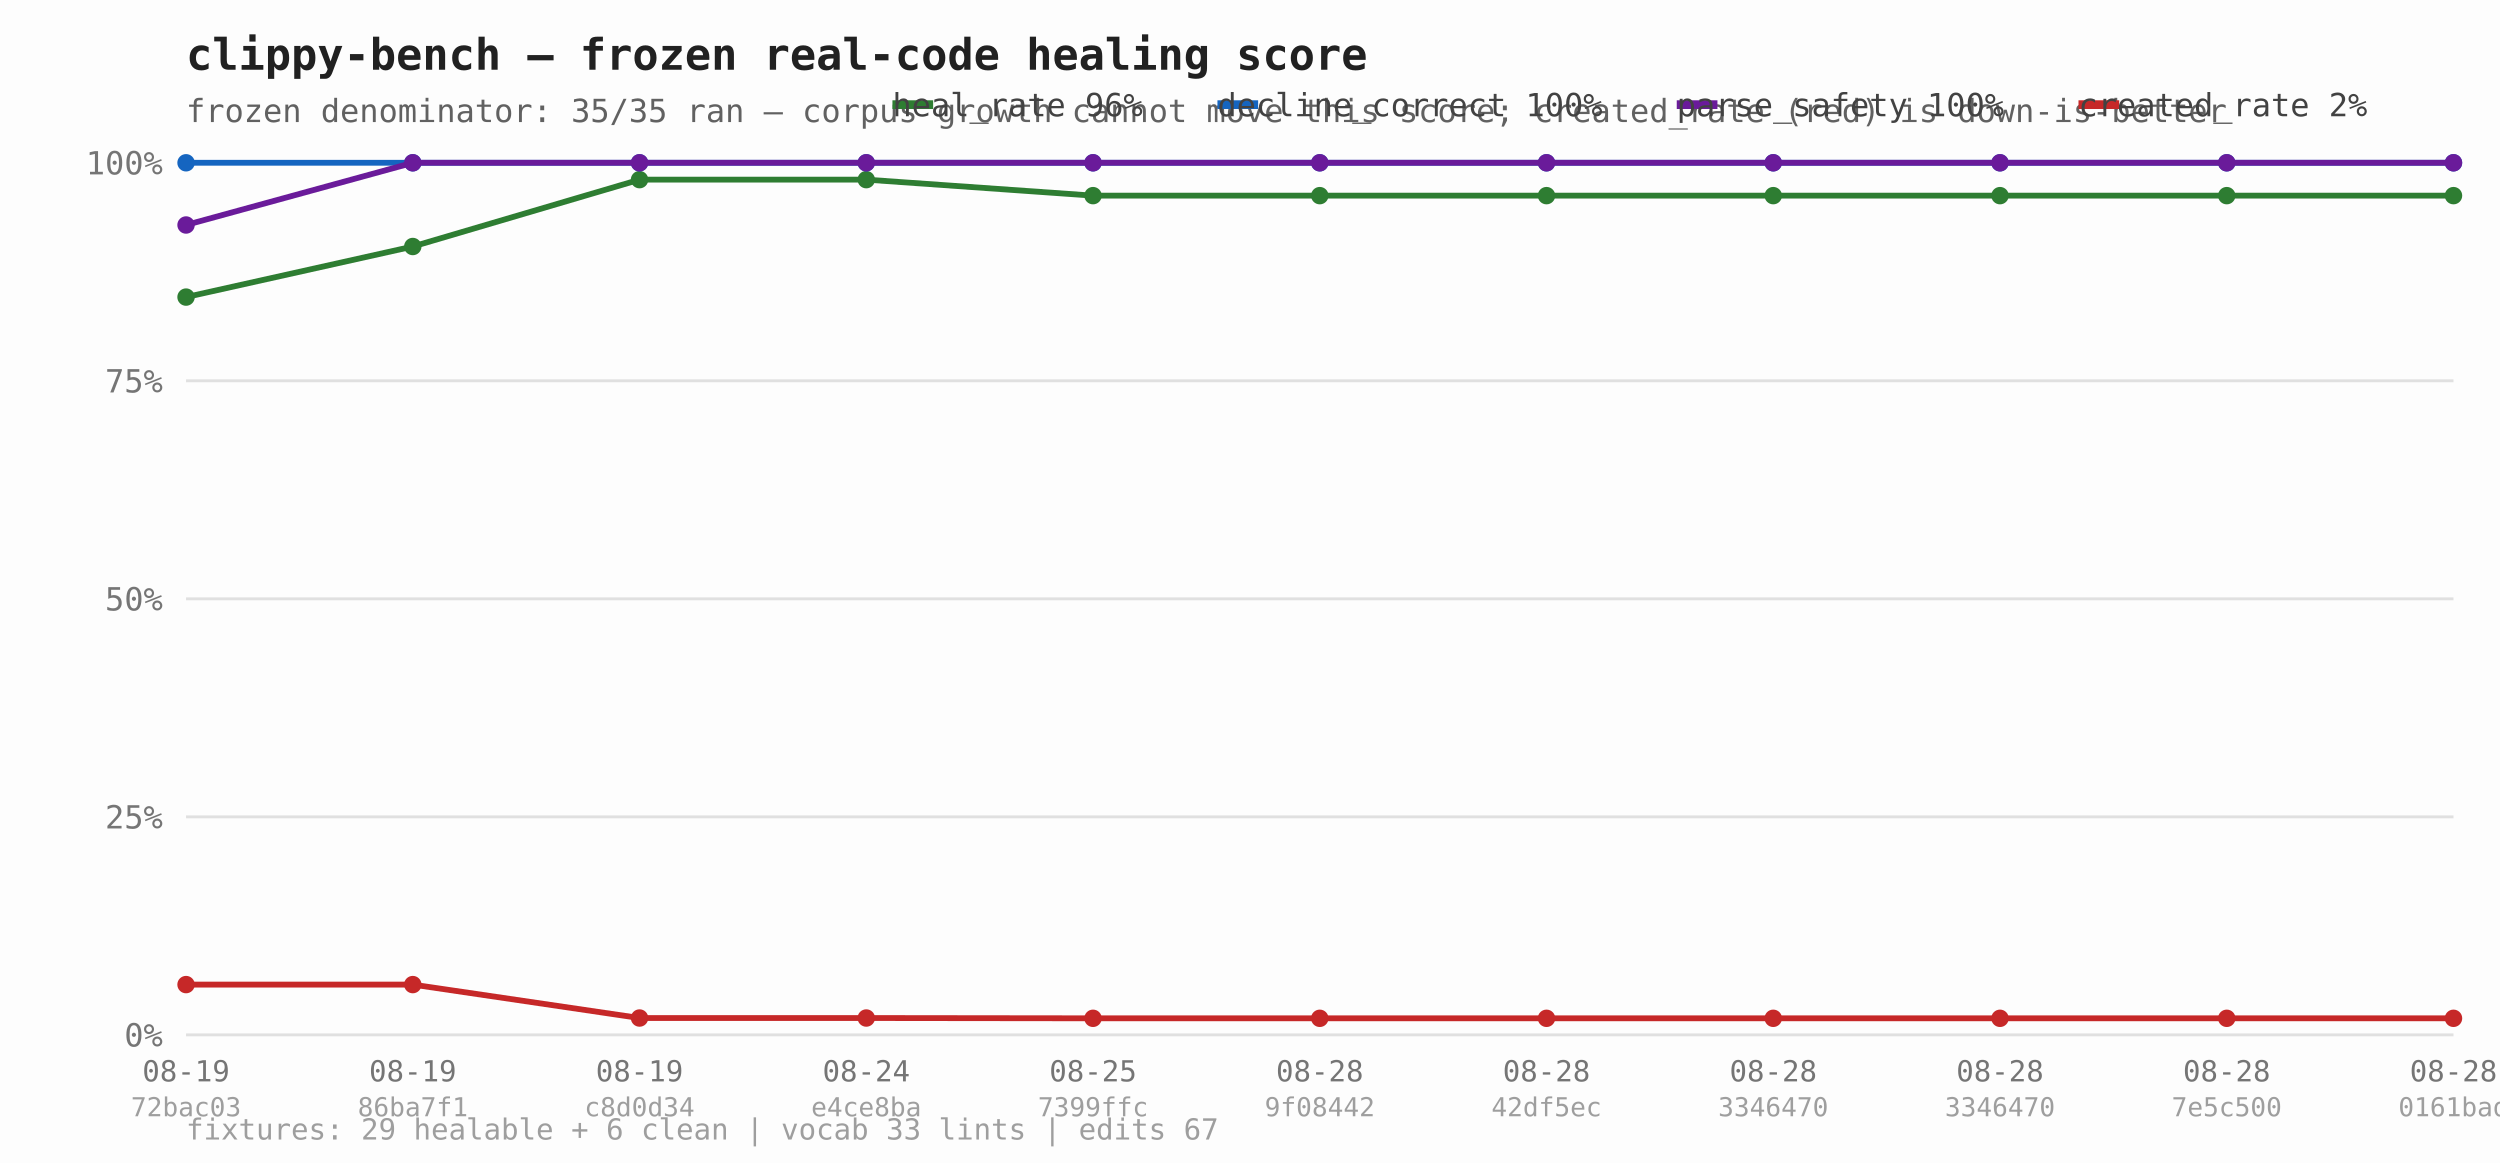
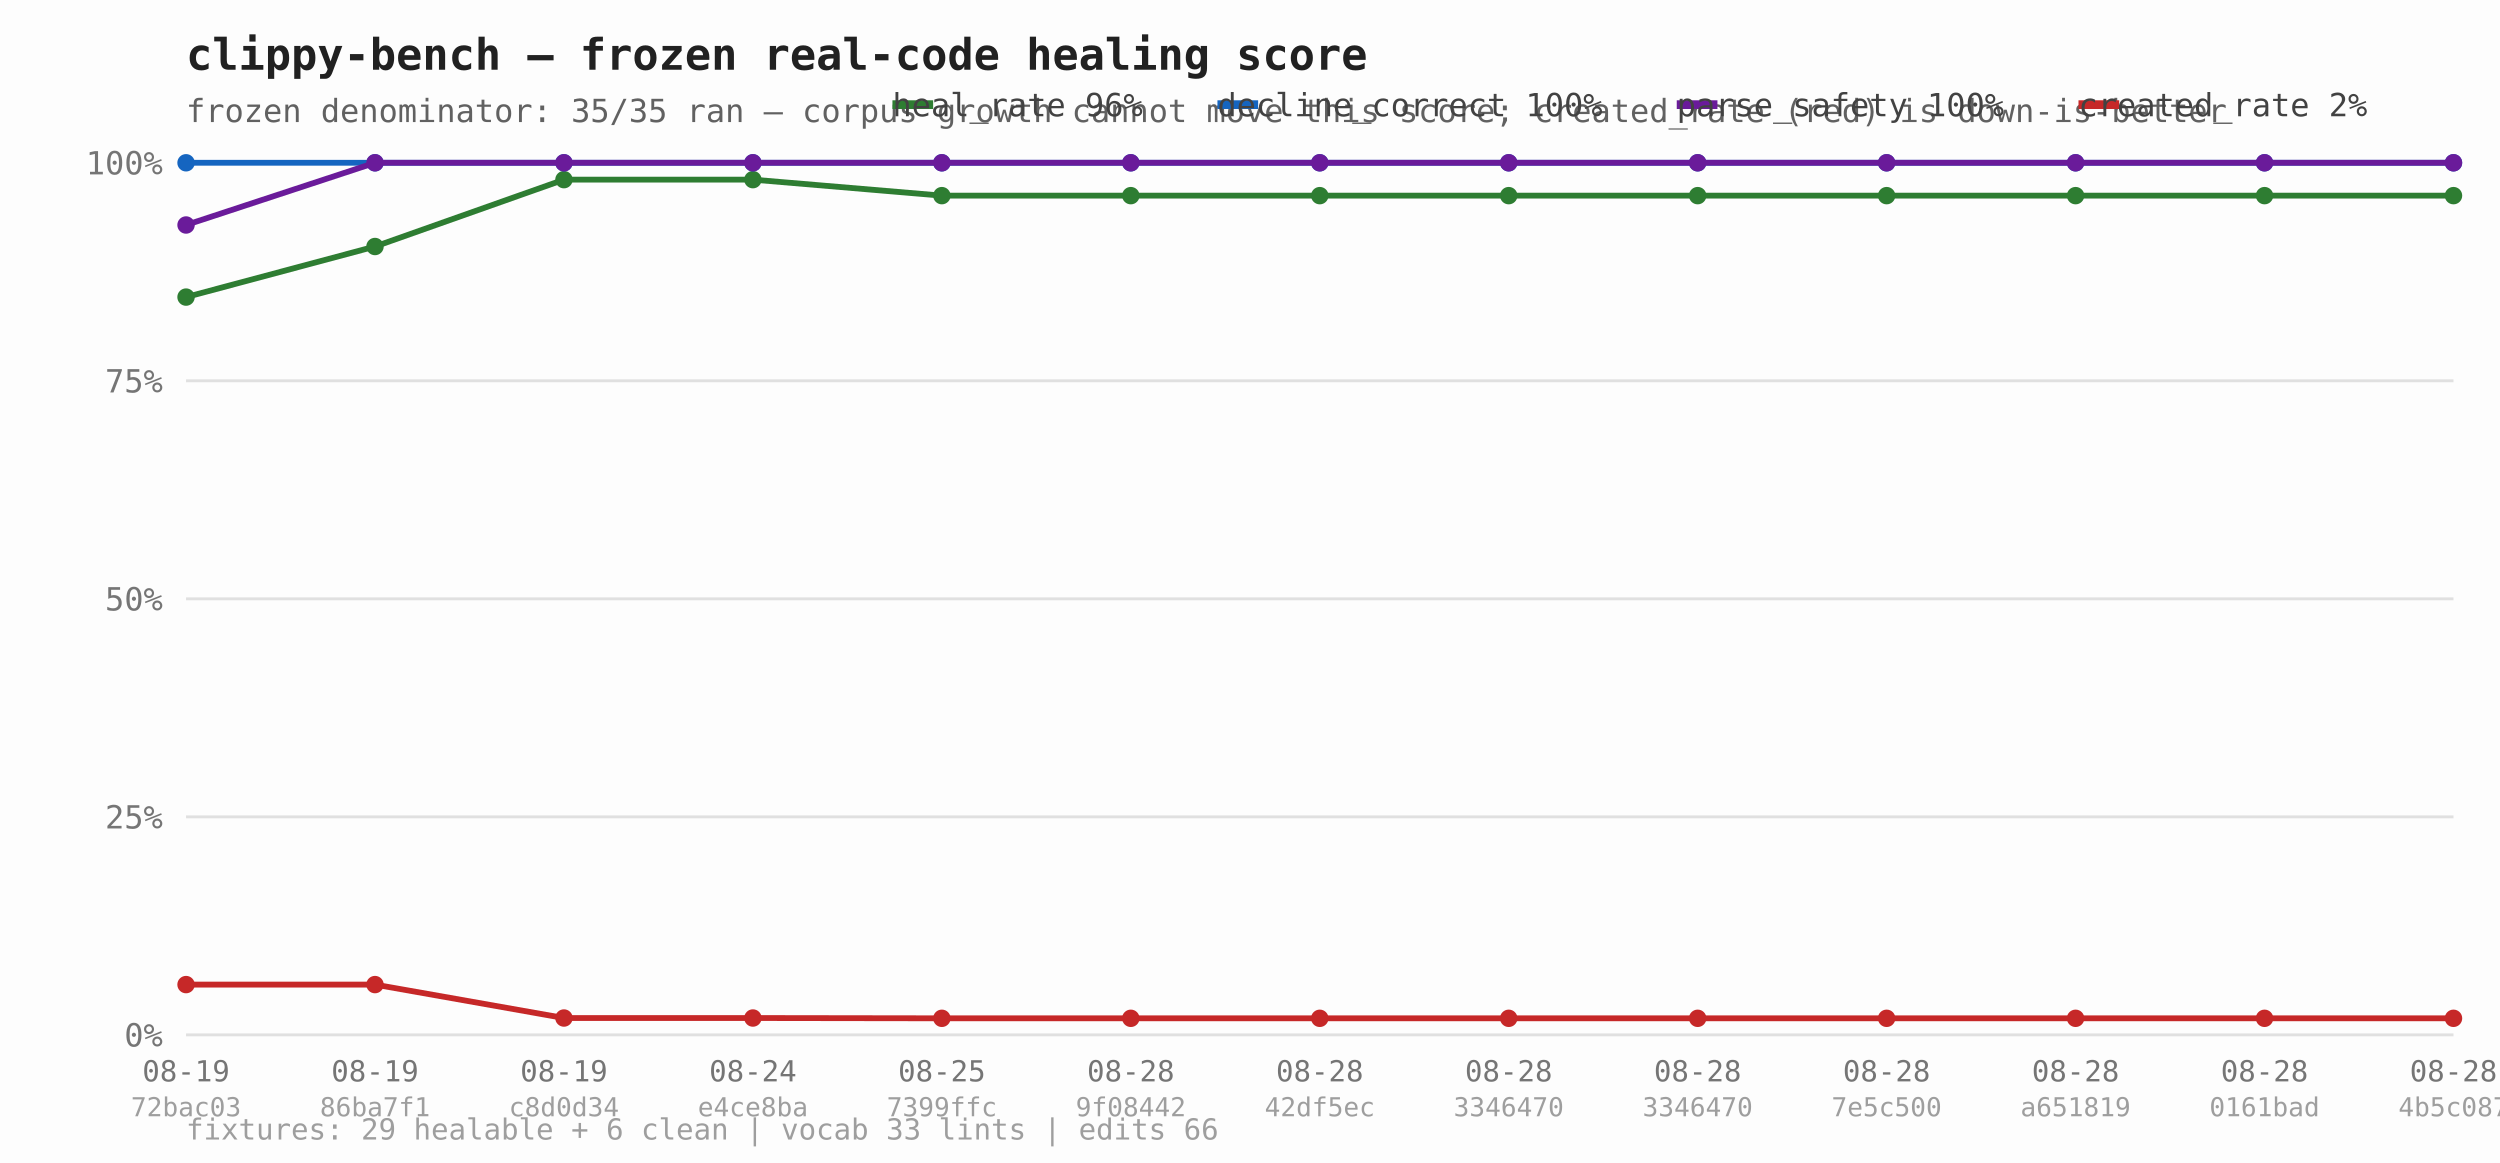
<svg xmlns="http://www.w3.org/2000/svg" width="860" height="400" viewBox="0 0 860 400" font-family="ui-monospace,Menlo,monospace">
  <rect width="100%" height="100%" fill="#fdfdfd" />
  <text x="64" y="24" font-size="15" font-weight="bold" fill="#212121">clippy-bench — frozen real-code healing score</text>
  <text x="64" y="42" font-size="11" fill="#616161">frozen denominator: 35/35 ran — corpus growth cannot move this score; created_rate (red) is down-is-better</text>
  <line x1="64" y1="356.0" x2="844" y2="356.0" stroke="#e0e0e0" stroke-width="1" />
  <text x="56" y="360.0" font-size="11" fill="#757575" text-anchor="end">0%</text>
  <line x1="64" y1="281.0" x2="844" y2="281.0" stroke="#e0e0e0" stroke-width="1" />
  <text x="56" y="285.0" font-size="11" fill="#757575" text-anchor="end">25%</text>
  <line x1="64" y1="206.0" x2="844" y2="206.0" stroke="#e0e0e0" stroke-width="1" />
  <text x="56" y="210.0" font-size="11" fill="#757575" text-anchor="end">50%</text>
  <line x1="64" y1="131.0" x2="844" y2="131.0" stroke="#e0e0e0" stroke-width="1" />
  <text x="56" y="135.0" font-size="11" fill="#757575" text-anchor="end">75%</text>
  <line x1="64" y1="56.0" x2="844" y2="56.0" stroke="#e0e0e0" stroke-width="1" />
  <text x="56" y="60.0" font-size="11" fill="#757575" text-anchor="end">100%</text>
  <line x1="715.0" y1="36" x2="729.0" y2="36" stroke="#c62828" stroke-width="3" />
  <text x="715.0" y="40" font-size="11" fill="#424242">created_rate 2%</text>
  <line x1="576.8" y1="36" x2="590.8" y2="36" stroke="#6a1b9a" stroke-width="3" />
  <text x="576.8" y="40" font-size="11" fill="#424242">parse_safety 100%</text>
  <line x1="418.8" y1="36" x2="432.8" y2="36" stroke="#1565c0" stroke-width="3" />
  <text x="418.8" y="40" font-size="11" fill="#424242">decline_correct 100%</text>
  <line x1="307.0" y1="36" x2="321.0" y2="36" stroke="#2e7d32" stroke-width="3" />
  <text x="307.0" y="40" font-size="11" fill="#424242">heal_rate 96%</text>
-   <path d="M 64.0 102.2 L 142.0 84.8 L 220.0 61.8 L 298.0 61.8 L 376.0 67.3 L 454.0 67.3 L 532.0 67.3 L 610.0 67.3 L 688.0 67.3 L 766.0 67.3 L 844.0 67.3" fill="none" stroke="#2e7d32" stroke-width="2" stroke-linejoin="round" stroke-linecap="round" />
+   <path d="M 64.0 102.2 L 129.0 84.8 L 194.0 61.8 L 259.0 61.8 L 324.0 67.3 L 389.0 67.3 L 454.0 67.3 L 519.0 67.3 L 584.0 67.3 L 649.0 67.3 L 714.0 67.3 L 779.0 67.3 L 844.0 67.3" fill="none" stroke="#2e7d32" stroke-width="2" stroke-linejoin="round" stroke-linecap="round" />
  <circle cx="64.0" cy="102.2" r="3" fill="#2e7d32" />
-   <circle cx="142.0" cy="84.8" r="3" fill="#2e7d32" />
-   <circle cx="220.0" cy="61.8" r="3" fill="#2e7d32" />
-   <circle cx="298.0" cy="61.8" r="3" fill="#2e7d32" />
-   <circle cx="376.0" cy="67.3" r="3" fill="#2e7d32" />
+   <circle cx="129.0" cy="84.8" r="3" fill="#2e7d32" />
+   <circle cx="194.0" cy="61.8" r="3" fill="#2e7d32" />
+   <circle cx="259.0" cy="61.8" r="3" fill="#2e7d32" />
+   <circle cx="324.0" cy="67.3" r="3" fill="#2e7d32" />
+   <circle cx="389.0" cy="67.3" r="3" fill="#2e7d32" />
  <circle cx="454.0" cy="67.3" r="3" fill="#2e7d32" />
-   <circle cx="532.0" cy="67.3" r="3" fill="#2e7d32" />
-   <circle cx="610.0" cy="67.3" r="3" fill="#2e7d32" />
-   <circle cx="688.0" cy="67.3" r="3" fill="#2e7d32" />
-   <circle cx="766.0" cy="67.3" r="3" fill="#2e7d32" />
+   <circle cx="519.0" cy="67.3" r="3" fill="#2e7d32" />
+   <circle cx="584.0" cy="67.3" r="3" fill="#2e7d32" />
+   <circle cx="649.0" cy="67.3" r="3" fill="#2e7d32" />
+   <circle cx="714.0" cy="67.3" r="3" fill="#2e7d32" />
+   <circle cx="779.0" cy="67.3" r="3" fill="#2e7d32" />
  <circle cx="844.0" cy="67.3" r="3" fill="#2e7d32" />
-   <path d="M 64.0 56.0 L 142.0 56.0 L 220.0 56.0 L 298.0 56.0 L 376.0 56.0 L 454.0 56.0 L 532.0 56.0 L 610.0 56.0 L 688.0 56.0 L 766.0 56.0 L 844.0 56.0" fill="none" stroke="#1565c0" stroke-width="2" stroke-linejoin="round" stroke-linecap="round" />
+   <path d="M 64.0 56.0 L 129.0 56.0 L 194.0 56.0 L 259.0 56.0 L 324.0 56.0 L 389.0 56.0 L 454.0 56.0 L 519.0 56.0 L 584.0 56.0 L 649.0 56.0 L 714.0 56.0 L 779.0 56.0 L 844.0 56.0" fill="none" stroke="#1565c0" stroke-width="2" stroke-linejoin="round" stroke-linecap="round" />
  <circle cx="64.0" cy="56.0" r="3" fill="#1565c0" />
-   <circle cx="142.0" cy="56.0" r="3" fill="#1565c0" />
-   <circle cx="220.0" cy="56.0" r="3" fill="#1565c0" />
-   <circle cx="298.0" cy="56.0" r="3" fill="#1565c0" />
-   <circle cx="376.0" cy="56.0" r="3" fill="#1565c0" />
+   <circle cx="129.0" cy="56.0" r="3" fill="#1565c0" />
+   <circle cx="194.0" cy="56.0" r="3" fill="#1565c0" />
+   <circle cx="259.0" cy="56.0" r="3" fill="#1565c0" />
+   <circle cx="324.0" cy="56.0" r="3" fill="#1565c0" />
+   <circle cx="389.0" cy="56.0" r="3" fill="#1565c0" />
  <circle cx="454.0" cy="56.0" r="3" fill="#1565c0" />
-   <circle cx="532.0" cy="56.0" r="3" fill="#1565c0" />
-   <circle cx="610.0" cy="56.0" r="3" fill="#1565c0" />
-   <circle cx="688.0" cy="56.0" r="3" fill="#1565c0" />
-   <circle cx="766.0" cy="56.0" r="3" fill="#1565c0" />
+   <circle cx="519.0" cy="56.0" r="3" fill="#1565c0" />
+   <circle cx="584.0" cy="56.0" r="3" fill="#1565c0" />
+   <circle cx="649.0" cy="56.0" r="3" fill="#1565c0" />
+   <circle cx="714.0" cy="56.0" r="3" fill="#1565c0" />
+   <circle cx="779.0" cy="56.0" r="3" fill="#1565c0" />
  <circle cx="844.0" cy="56.0" r="3" fill="#1565c0" />
-   <path d="M 64.0 77.4 L 142.0 56.0 L 220.0 56.0 L 298.0 56.0 L 376.0 56.0 L 454.0 56.0 L 532.0 56.0 L 610.0 56.0 L 688.0 56.0 L 766.0 56.0 L 844.0 56.0" fill="none" stroke="#6a1b9a" stroke-width="2" stroke-linejoin="round" stroke-linecap="round" />
+   <path d="M 64.0 77.4 L 129.0 56.0 L 194.0 56.0 L 259.0 56.0 L 324.0 56.0 L 389.0 56.0 L 454.0 56.0 L 519.0 56.0 L 584.0 56.0 L 649.0 56.0 L 714.0 56.0 L 779.0 56.0 L 844.0 56.0" fill="none" stroke="#6a1b9a" stroke-width="2" stroke-linejoin="round" stroke-linecap="round" />
  <circle cx="64.0" cy="77.4" r="3" fill="#6a1b9a" />
-   <circle cx="142.0" cy="56.0" r="3" fill="#6a1b9a" />
-   <circle cx="220.0" cy="56.0" r="3" fill="#6a1b9a" />
-   <circle cx="298.0" cy="56.0" r="3" fill="#6a1b9a" />
-   <circle cx="376.0" cy="56.0" r="3" fill="#6a1b9a" />
+   <circle cx="129.0" cy="56.0" r="3" fill="#6a1b9a" />
+   <circle cx="194.0" cy="56.0" r="3" fill="#6a1b9a" />
+   <circle cx="259.0" cy="56.0" r="3" fill="#6a1b9a" />
+   <circle cx="324.0" cy="56.0" r="3" fill="#6a1b9a" />
+   <circle cx="389.0" cy="56.0" r="3" fill="#6a1b9a" />
  <circle cx="454.0" cy="56.0" r="3" fill="#6a1b9a" />
-   <circle cx="532.0" cy="56.0" r="3" fill="#6a1b9a" />
-   <circle cx="610.0" cy="56.0" r="3" fill="#6a1b9a" />
-   <circle cx="688.0" cy="56.0" r="3" fill="#6a1b9a" />
-   <circle cx="766.0" cy="56.0" r="3" fill="#6a1b9a" />
+   <circle cx="519.0" cy="56.0" r="3" fill="#6a1b9a" />
+   <circle cx="584.0" cy="56.0" r="3" fill="#6a1b9a" />
+   <circle cx="649.0" cy="56.0" r="3" fill="#6a1b9a" />
+   <circle cx="714.0" cy="56.0" r="3" fill="#6a1b9a" />
+   <circle cx="779.0" cy="56.0" r="3" fill="#6a1b9a" />
  <circle cx="844.0" cy="56.0" r="3" fill="#6a1b9a" />
-   <path d="M 64.0 338.7 L 142.0 338.7 L 220.0 350.2 L 298.0 350.2 L 376.0 350.3 L 454.0 350.3 L 532.0 350.3 L 610.0 350.3 L 688.0 350.3 L 766.0 350.3 L 844.0 350.3" fill="none" stroke="#c62828" stroke-width="2" stroke-linejoin="round" stroke-linecap="round" />
+   <path d="M 64.0 338.7 L 129.0 338.7 L 194.0 350.2 L 259.0 350.2 L 324.0 350.3 L 389.0 350.3 L 454.0 350.3 L 519.0 350.3 L 584.0 350.3 L 649.0 350.3 L 714.0 350.3 L 779.0 350.3 L 844.0 350.3" fill="none" stroke="#c62828" stroke-width="2" stroke-linejoin="round" stroke-linecap="round" />
  <circle cx="64.0" cy="338.7" r="3" fill="#c62828" />
-   <circle cx="142.0" cy="338.7" r="3" fill="#c62828" />
-   <circle cx="220.0" cy="350.2" r="3" fill="#c62828" />
-   <circle cx="298.0" cy="350.2" r="3" fill="#c62828" />
-   <circle cx="376.0" cy="350.3" r="3" fill="#c62828" />
+   <circle cx="129.0" cy="338.7" r="3" fill="#c62828" />
+   <circle cx="194.0" cy="350.2" r="3" fill="#c62828" />
+   <circle cx="259.0" cy="350.2" r="3" fill="#c62828" />
+   <circle cx="324.0" cy="350.3" r="3" fill="#c62828" />
+   <circle cx="389.0" cy="350.3" r="3" fill="#c62828" />
  <circle cx="454.0" cy="350.3" r="3" fill="#c62828" />
-   <circle cx="532.0" cy="350.3" r="3" fill="#c62828" />
-   <circle cx="610.0" cy="350.3" r="3" fill="#c62828" />
-   <circle cx="688.0" cy="350.3" r="3" fill="#c62828" />
-   <circle cx="766.0" cy="350.3" r="3" fill="#c62828" />
+   <circle cx="519.0" cy="350.3" r="3" fill="#c62828" />
+   <circle cx="584.0" cy="350.3" r="3" fill="#c62828" />
+   <circle cx="649.0" cy="350.3" r="3" fill="#c62828" />
+   <circle cx="714.0" cy="350.3" r="3" fill="#c62828" />
+   <circle cx="779.0" cy="350.3" r="3" fill="#c62828" />
  <circle cx="844.0" cy="350.3" r="3" fill="#c62828" />
  <text x="64.0" y="372.0" font-size="10" fill="#757575" text-anchor="middle">08-19</text>
  <text x="64.0" y="384.0" font-size="9" fill="#9e9e9e" text-anchor="middle">72bac03</text>
-   <text x="142.0" y="372.0" font-size="10" fill="#757575" text-anchor="middle">08-19</text>
-   <text x="142.0" y="384.0" font-size="9" fill="#9e9e9e" text-anchor="middle">86ba7f1</text>
-   <text x="220.0" y="372.0" font-size="10" fill="#757575" text-anchor="middle">08-19</text>
-   <text x="220.0" y="384.0" font-size="9" fill="#9e9e9e" text-anchor="middle">c8d0d34</text>
-   <text x="298.0" y="372.0" font-size="10" fill="#757575" text-anchor="middle">08-24</text>
-   <text x="298.0" y="384.0" font-size="9" fill="#9e9e9e" text-anchor="middle">e4ce8ba</text>
-   <text x="376.0" y="372.0" font-size="10" fill="#757575" text-anchor="middle">08-25</text>
-   <text x="376.0" y="384.0" font-size="9" fill="#9e9e9e" text-anchor="middle">7399ffc</text>
+   <text x="129.0" y="372.0" font-size="10" fill="#757575" text-anchor="middle">08-19</text>
+   <text x="129.0" y="384.0" font-size="9" fill="#9e9e9e" text-anchor="middle">86ba7f1</text>
+   <text x="194.0" y="372.0" font-size="10" fill="#757575" text-anchor="middle">08-19</text>
+   <text x="194.0" y="384.0" font-size="9" fill="#9e9e9e" text-anchor="middle">c8d0d34</text>
+   <text x="259.0" y="372.0" font-size="10" fill="#757575" text-anchor="middle">08-24</text>
+   <text x="259.0" y="384.0" font-size="9" fill="#9e9e9e" text-anchor="middle">e4ce8ba</text>
+   <text x="324.0" y="372.0" font-size="10" fill="#757575" text-anchor="middle">08-25</text>
+   <text x="324.0" y="384.0" font-size="9" fill="#9e9e9e" text-anchor="middle">7399ffc</text>
+   <text x="389.0" y="372.0" font-size="10" fill="#757575" text-anchor="middle">08-28</text>
+   <text x="389.0" y="384.0" font-size="9" fill="#9e9e9e" text-anchor="middle">9f08442</text>
  <text x="454.0" y="372.0" font-size="10" fill="#757575" text-anchor="middle">08-28</text>
-   <text x="454.0" y="384.0" font-size="9" fill="#9e9e9e" text-anchor="middle">9f08442</text>
-   <text x="532.0" y="372.0" font-size="10" fill="#757575" text-anchor="middle">08-28</text>
-   <text x="532.0" y="384.0" font-size="9" fill="#9e9e9e" text-anchor="middle">42df5ec</text>
-   <text x="610.0" y="372.0" font-size="10" fill="#757575" text-anchor="middle">08-28</text>
-   <text x="610.0" y="384.0" font-size="9" fill="#9e9e9e" text-anchor="middle">3346470</text>
-   <text x="688.0" y="372.0" font-size="10" fill="#757575" text-anchor="middle">08-28</text>
-   <text x="688.0" y="384.0" font-size="9" fill="#9e9e9e" text-anchor="middle">3346470</text>
-   <text x="766.0" y="372.0" font-size="10" fill="#757575" text-anchor="middle">08-28</text>
-   <text x="766.0" y="384.0" font-size="9" fill="#9e9e9e" text-anchor="middle">7e5c500</text>
+   <text x="454.0" y="384.0" font-size="9" fill="#9e9e9e" text-anchor="middle">42df5ec</text>
+   <text x="519.0" y="372.0" font-size="10" fill="#757575" text-anchor="middle">08-28</text>
+   <text x="519.0" y="384.0" font-size="9" fill="#9e9e9e" text-anchor="middle">3346470</text>
+   <text x="584.0" y="372.0" font-size="10" fill="#757575" text-anchor="middle">08-28</text>
+   <text x="584.0" y="384.0" font-size="9" fill="#9e9e9e" text-anchor="middle">3346470</text>
+   <text x="649.0" y="372.0" font-size="10" fill="#757575" text-anchor="middle">08-28</text>
+   <text x="649.0" y="384.0" font-size="9" fill="#9e9e9e" text-anchor="middle">7e5c500</text>
+   <text x="714.0" y="372.0" font-size="10" fill="#757575" text-anchor="middle">08-28</text>
+   <text x="714.0" y="384.0" font-size="9" fill="#9e9e9e" text-anchor="middle">a651819</text>
+   <text x="779.0" y="372.0" font-size="10" fill="#757575" text-anchor="middle">08-28</text>
+   <text x="779.0" y="384.0" font-size="9" fill="#9e9e9e" text-anchor="middle">0161bad</text>
  <text x="844.0" y="372.0" font-size="10" fill="#757575" text-anchor="middle">08-28</text>
-   <text x="844.0" y="384.0" font-size="9" fill="#9e9e9e" text-anchor="middle">0161bad</text>
-   <text x="64" y="392.0" font-size="10" fill="#9e9e9e">fixtures: 29 healable + 6 clean | vocab 33 lints | edits 67</text>
+   <text x="844.0" y="384.0" font-size="9" fill="#9e9e9e" text-anchor="middle">4b5c087</text>
+   <text x="64" y="392.0" font-size="10" fill="#9e9e9e">fixtures: 29 healable + 6 clean | vocab 33 lints | edits 66</text>
</svg>
